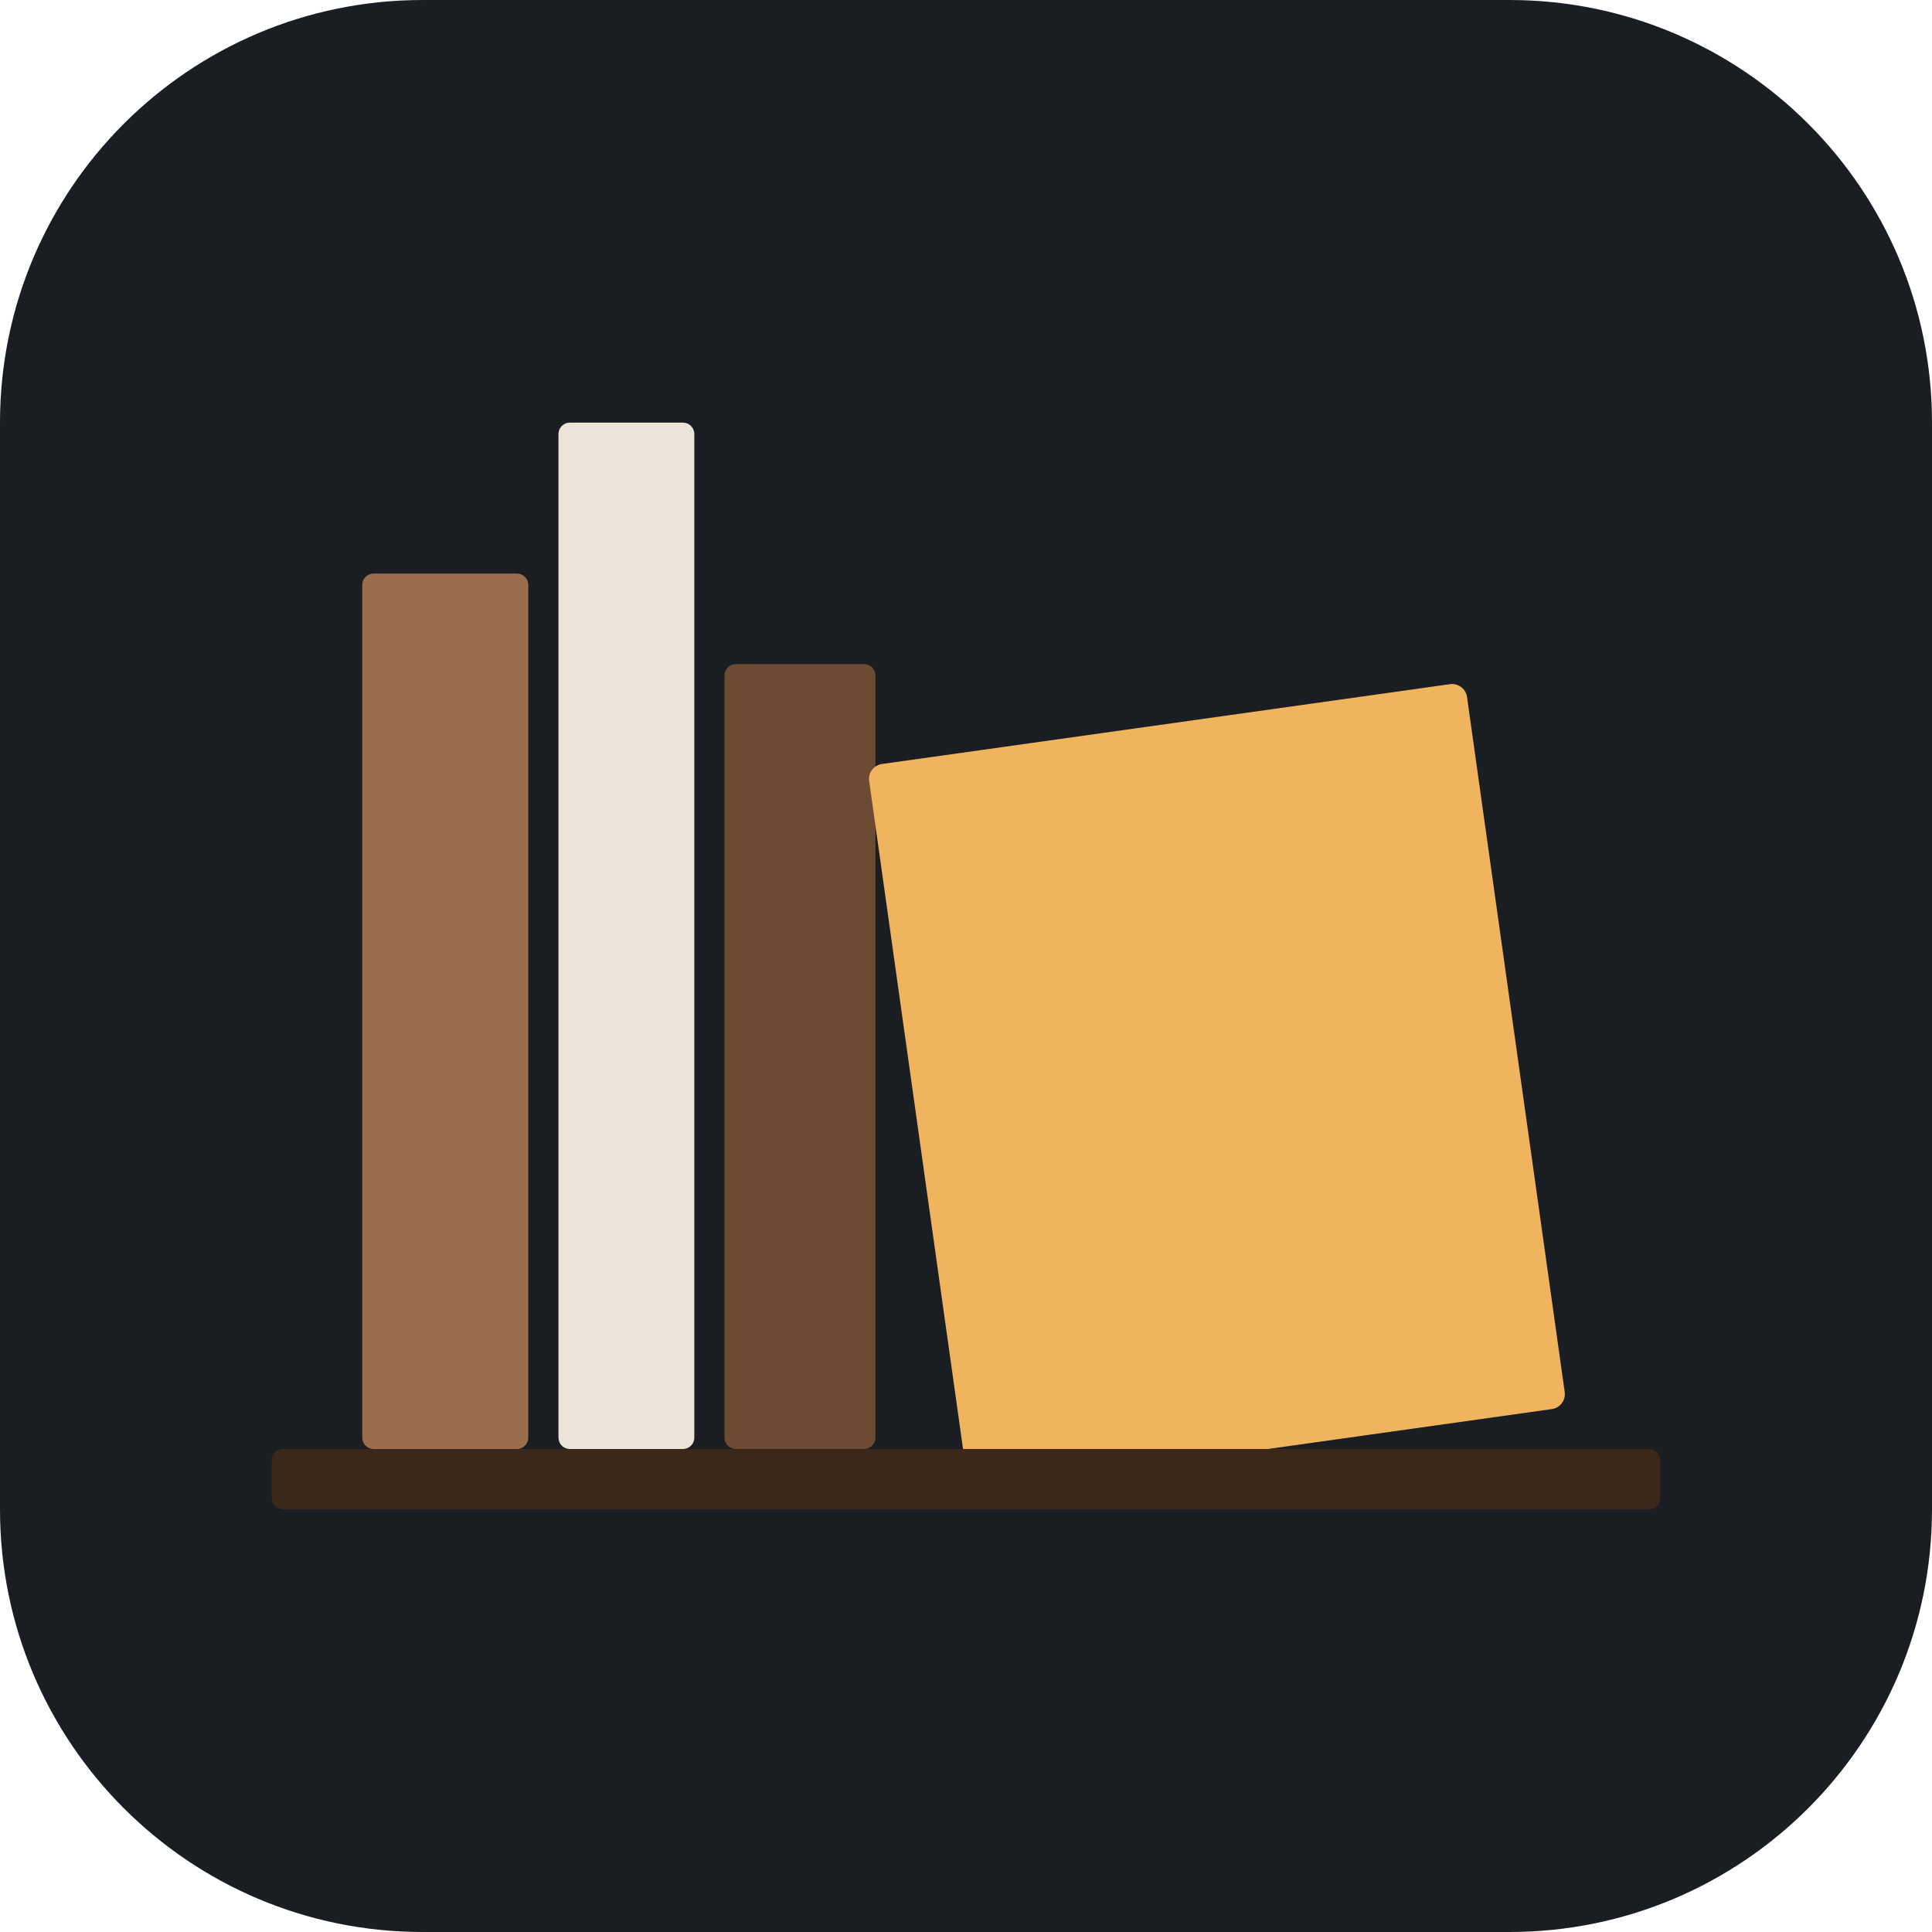
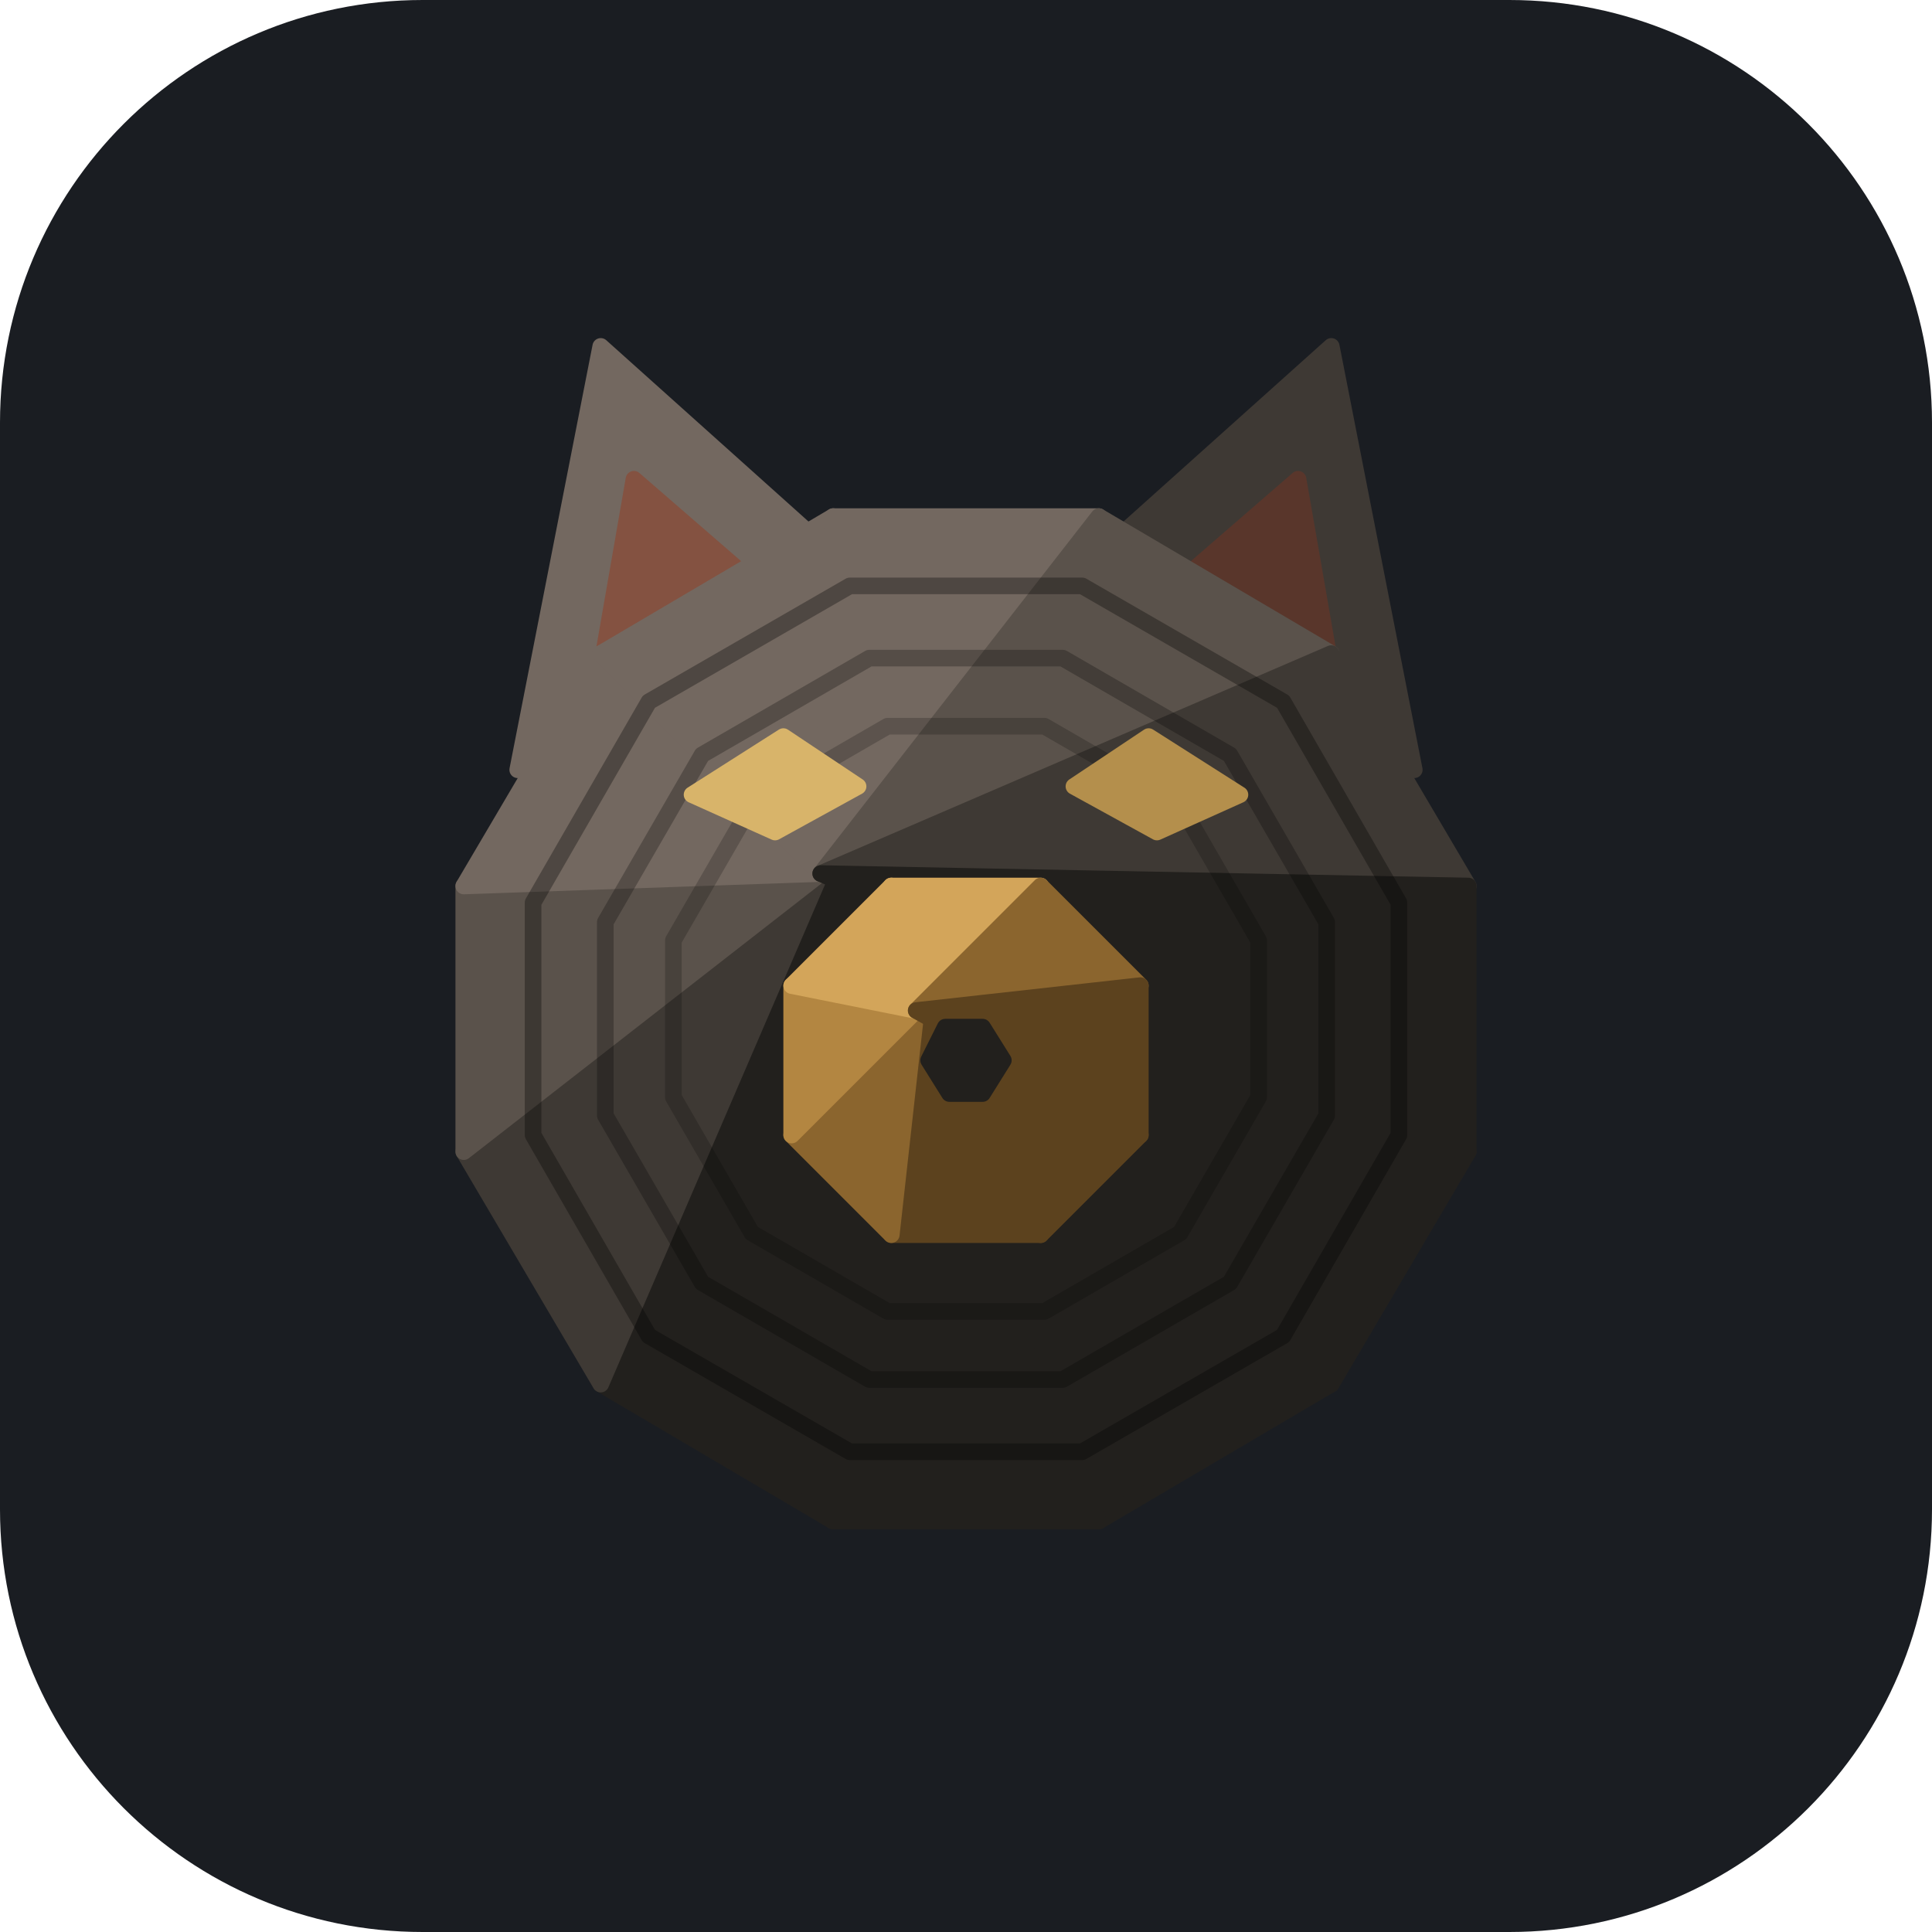
<svg xmlns="http://www.w3.org/2000/svg" viewBox="0 0 512 512">
  <rect width="512" height="512" rx="112" fill="#1a1d22" />
-   <g transform="translate(96 112)">
-     <rect x="0" y="40" width="44" height="232" rx="3" fill="#9a6e4c" />
-     <rect x="52" y="0" width="36" height="272" rx="3" fill="#ece4d8" />
-     <rect x="96" y="64" width="40" height="208" rx="3" fill="#6d4b33" />
-     <rect x="160" y="78" width="160" height="194" rx="4" fill="#f0b35e" transform="rotate(-8 240 272)" />
-     <rect x="-24" y="272" width="368" height="16" rx="3" fill="#3b281b" />
+   <g transform="translate(80 72) scale(11)" style="stroke-width:.4;stroke-linejoin:round">
+     <polygon style="fill:#736860;stroke:#736860" points="5.2,12.0 7.2,1.8 13.0,7.0" />
+     <polygon style="fill:#845241;stroke:#845241" points="7.2,9.6 8.0,5.0 11.0,7.6" />
+     <polygon style="fill:#3e3934;stroke:#3e3934" points="26.8,12.0 24.8,1.8 19.0,7.0" />
+     <polygon style="fill:#59362b;stroke:#59362b" points="24.8,9.6 24.0,5.0 21.0,7.6" />
+     <polygon style="fill:#22201d;stroke:#22201d" points="12.5,14.5 28.1,21.2 24.8,26.8" />
+     <polygon style="fill:#22201d;stroke:#22201d" points="12.5,14.5 24.8,26.8 19.2,30.1" />
+     <polygon style="fill:#22201d;stroke:#22201d" points="12.5,14.5 19.2,30.1 12.8,30.1" />
+     <polygon style="fill:#22201d;stroke:#22201d" points="12.5,14.5 12.8,30.1 7.2,26.8" />
+     <polygon style="fill:#3e3934;stroke:#3e3934" points="12.5,14.5 7.2,26.8 3.9,21.2" />
+     <polygon style="fill:#5a524b;stroke:#5a524b" points="12.5,14.5 3.9,21.2 3.9,14.8" />
+     <polygon style="fill:#736860;stroke:#736860" points="12.5,14.5 3.9,14.8 7.2,9.2" />
+     <polygon style="fill:#736860;stroke:#736860" points="12.5,14.5 7.2,9.2 12.8,5.9" />
+     <polygon style="fill:#736860;stroke:#736860" points="12.5,14.5 12.8,5.9 19.2,5.9" />
+     <polygon style="fill:#5a524b;stroke:#5a524b" points="12.5,14.5 19.2,5.9 24.8,9.2" />
+     <polygon style="fill:#3e3934;stroke:#3e3934" points="12.5,14.5 24.8,9.2 28.1,14.8" />
+     <polygon style="fill:#22201d;stroke:#22201d" points="12.5,14.5 28.1,14.8 28.1,21.2" />
+     <polygon points="26.43,20.80 23.64,25.64 18.80,28.43 13.20,28.43 8.36,25.64 5.57,20.80 5.57,15.20 8.36,10.36 13.20,7.57 18.80,7.57 23.64,10.36 26.43,15.20" style="fill:none;stroke:#000;stroke-opacity:0.32;stroke-width:.4" />
+     <polygon points="24.69,20.33 22.36,24.36 18.33,26.69 13.67,26.69 9.64,24.36 7.31,20.33 7.31,15.67 9.64,11.64 13.67,9.31 18.33,9.31 22.36,11.64 24.69,15.67" style="fill:none;stroke:#000;stroke-opacity:0.26;stroke-width:.4" />
+     <polygon points="23.05,19.89 21.16,23.16 17.89,25.05 14.11,25.05 10.84,23.16 8.95,19.89 8.95,16.11 10.84,12.84 14.11,10.95 17.89,10.95 21.16,12.84 23.05,16.11" style="fill:none;stroke:#000;stroke-opacity:0.2;stroke-width:.4" />
+     <polygon style="fill:#d8b46a;stroke:#d8b46a" points="9.4,12.6 11.6,11.2 13.4,12.4 11.4,13.5" />
+     <polygon style="fill:#b48f4c;stroke:#b48f4c" points="18.6,12.4 20.4,11.2 22.6,12.6 20.6,13.5" />
+     <polygon style="fill:#5c421e;stroke:#5c421e" points="14.8,17.8 20.2,20.8 17.8,23.2" />
+     <polygon style="fill:#5c421e;stroke:#5c421e" points="14.8,17.8 17.8,23.2 14.2,23.2" />
+     <polygon style="fill:#8b652e;stroke:#8b652e" points="14.8,17.8 14.2,23.2 11.8,20.8" />
+     <polygon style="fill:#b38641;stroke:#b38641" points="14.8,17.8 11.8,20.8 11.8,17.2" />
+     <polygon style="fill:#d3a55a;stroke:#d3a55a" points="14.8,17.8 11.8,17.2 14.2,14.8" />
+     <polygon style="fill:#d3a55a;stroke:#d3a55a" points="14.8,17.8 14.2,14.8 17.8,14.8" />
+     <polygon style="fill:#8b652e;stroke:#8b652e" points="14.8,17.8 17.8,14.8 20.2,17.2" />
+     <polygon style="fill:#5c421e;stroke:#5c421e" points="14.8,17.8 20.2,17.2 20.2,20.8" />
+     <polygon style="fill:#22201d;stroke:#22201d" points="16.9,19.0 16.4,19.8 15.6,19.8 15.1,19.0 15.5,18.2 16.4,18.2" />
  </g>
</svg>
